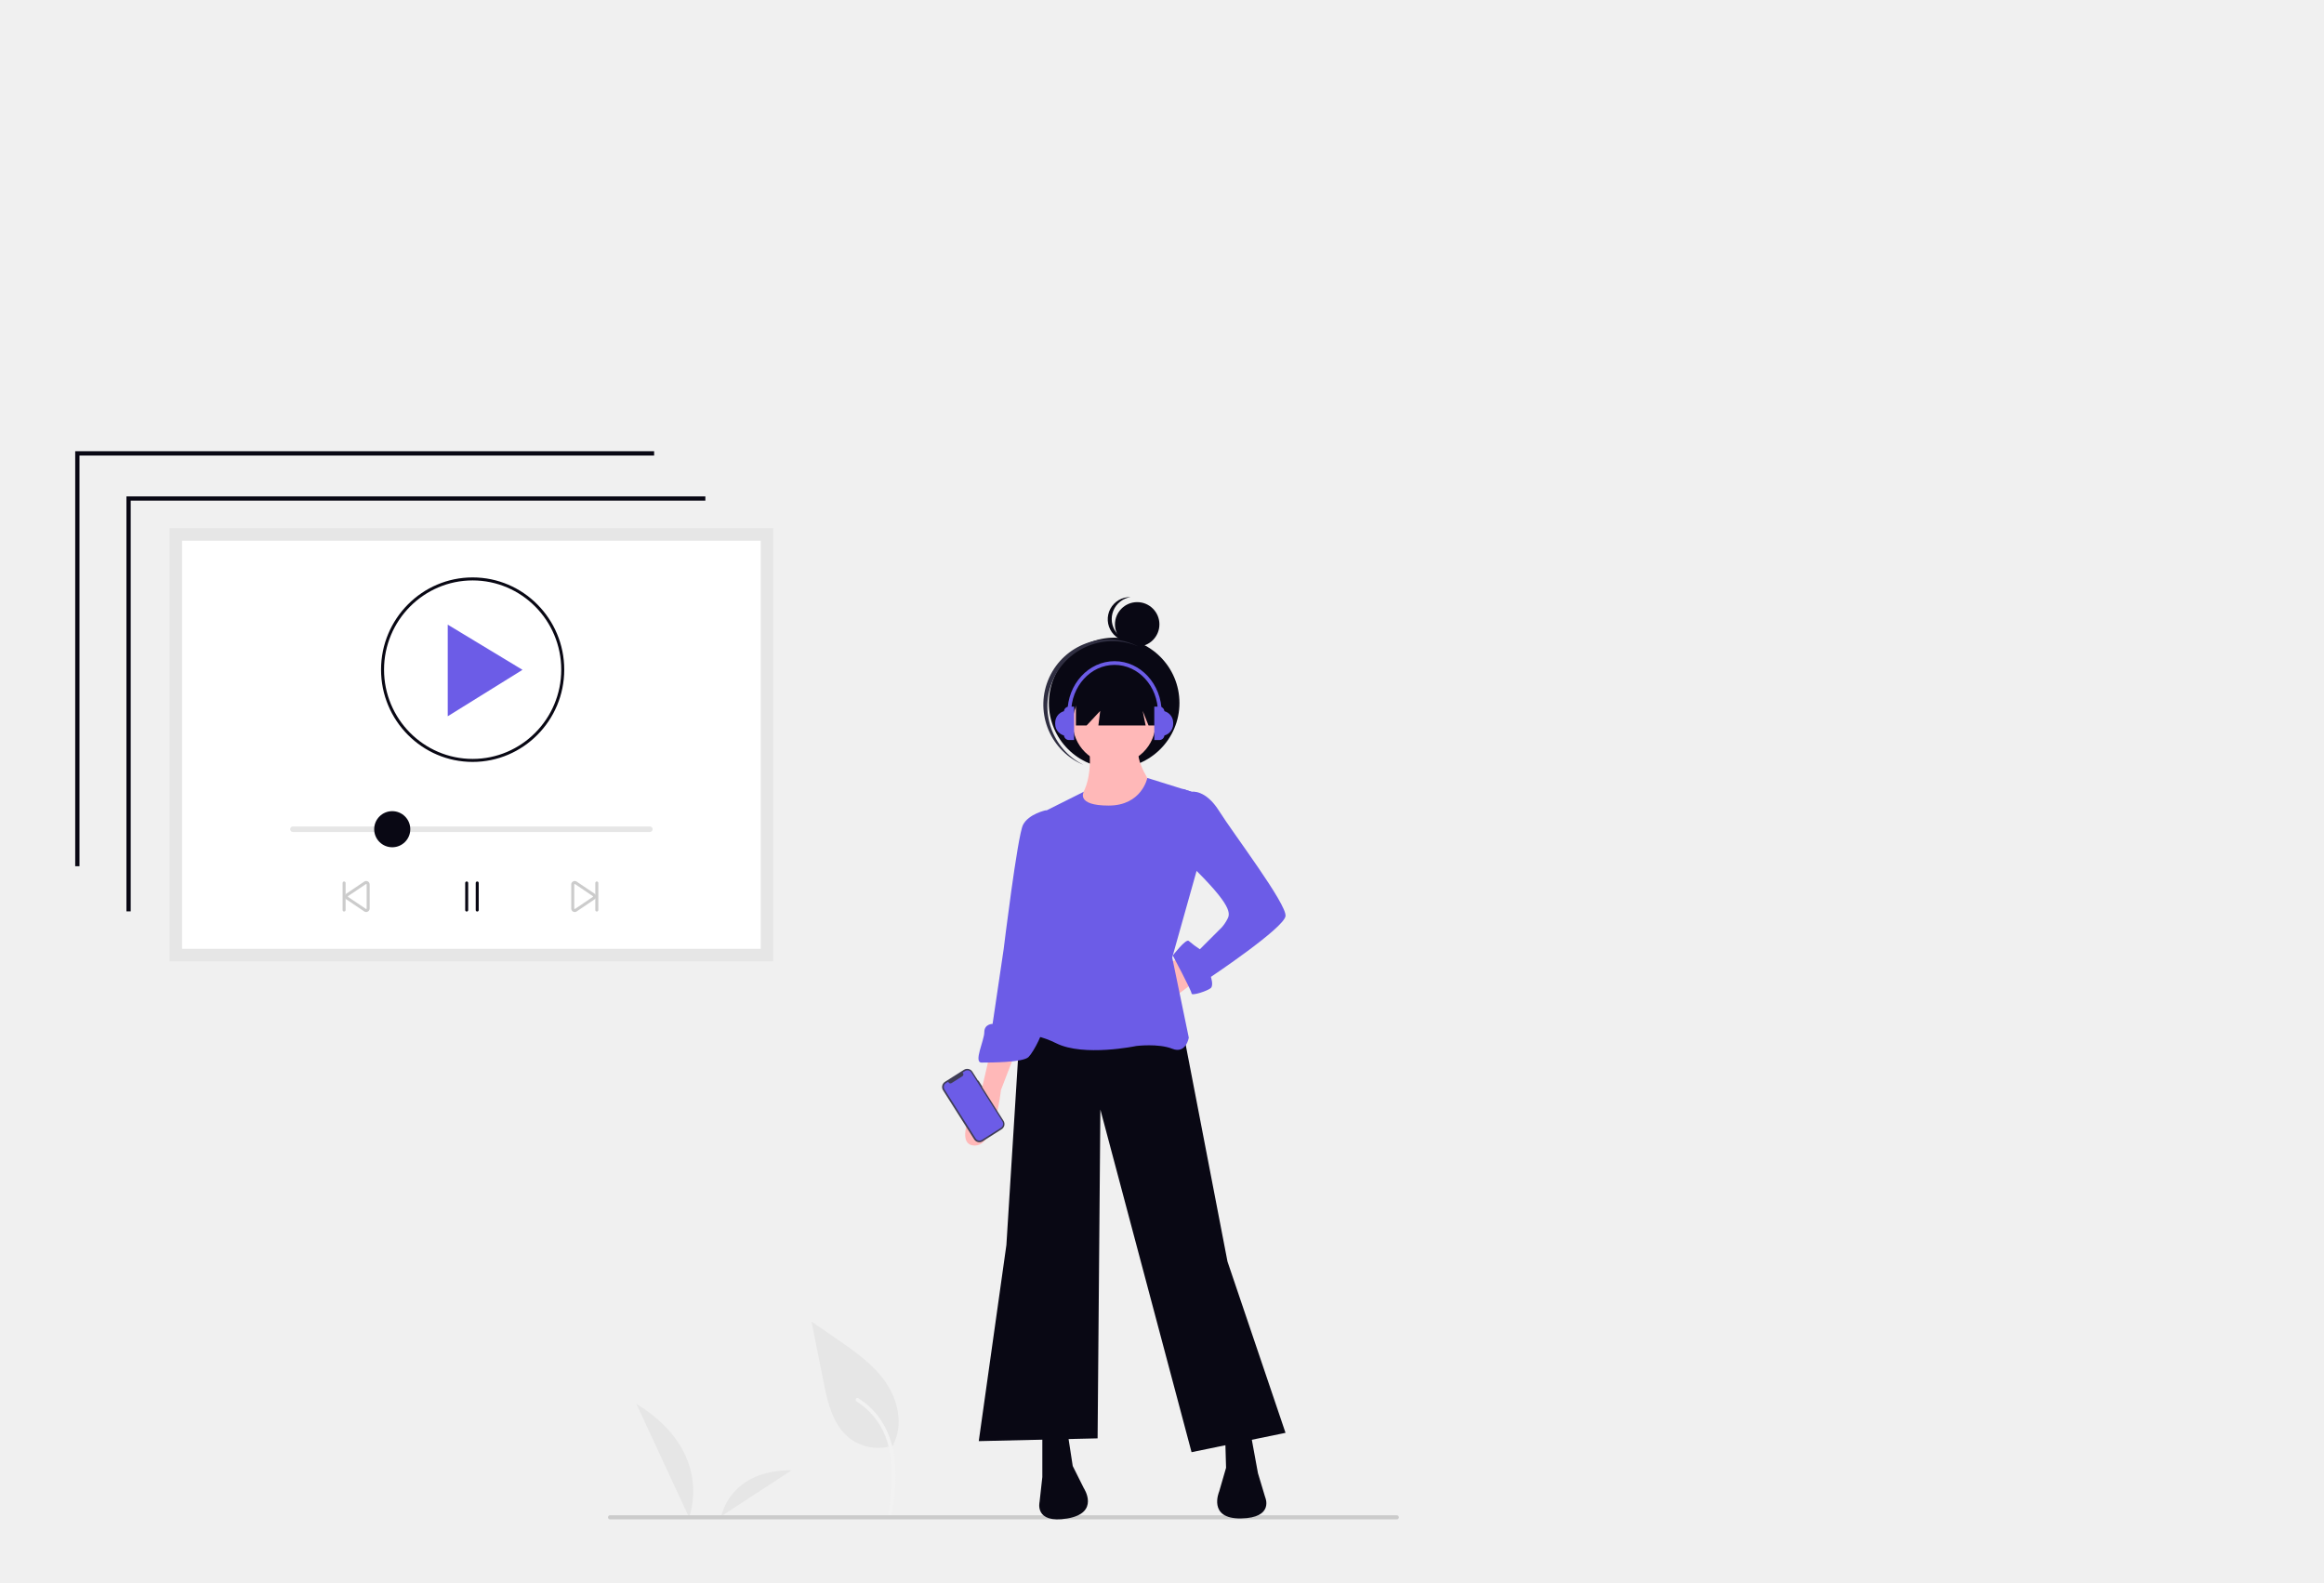
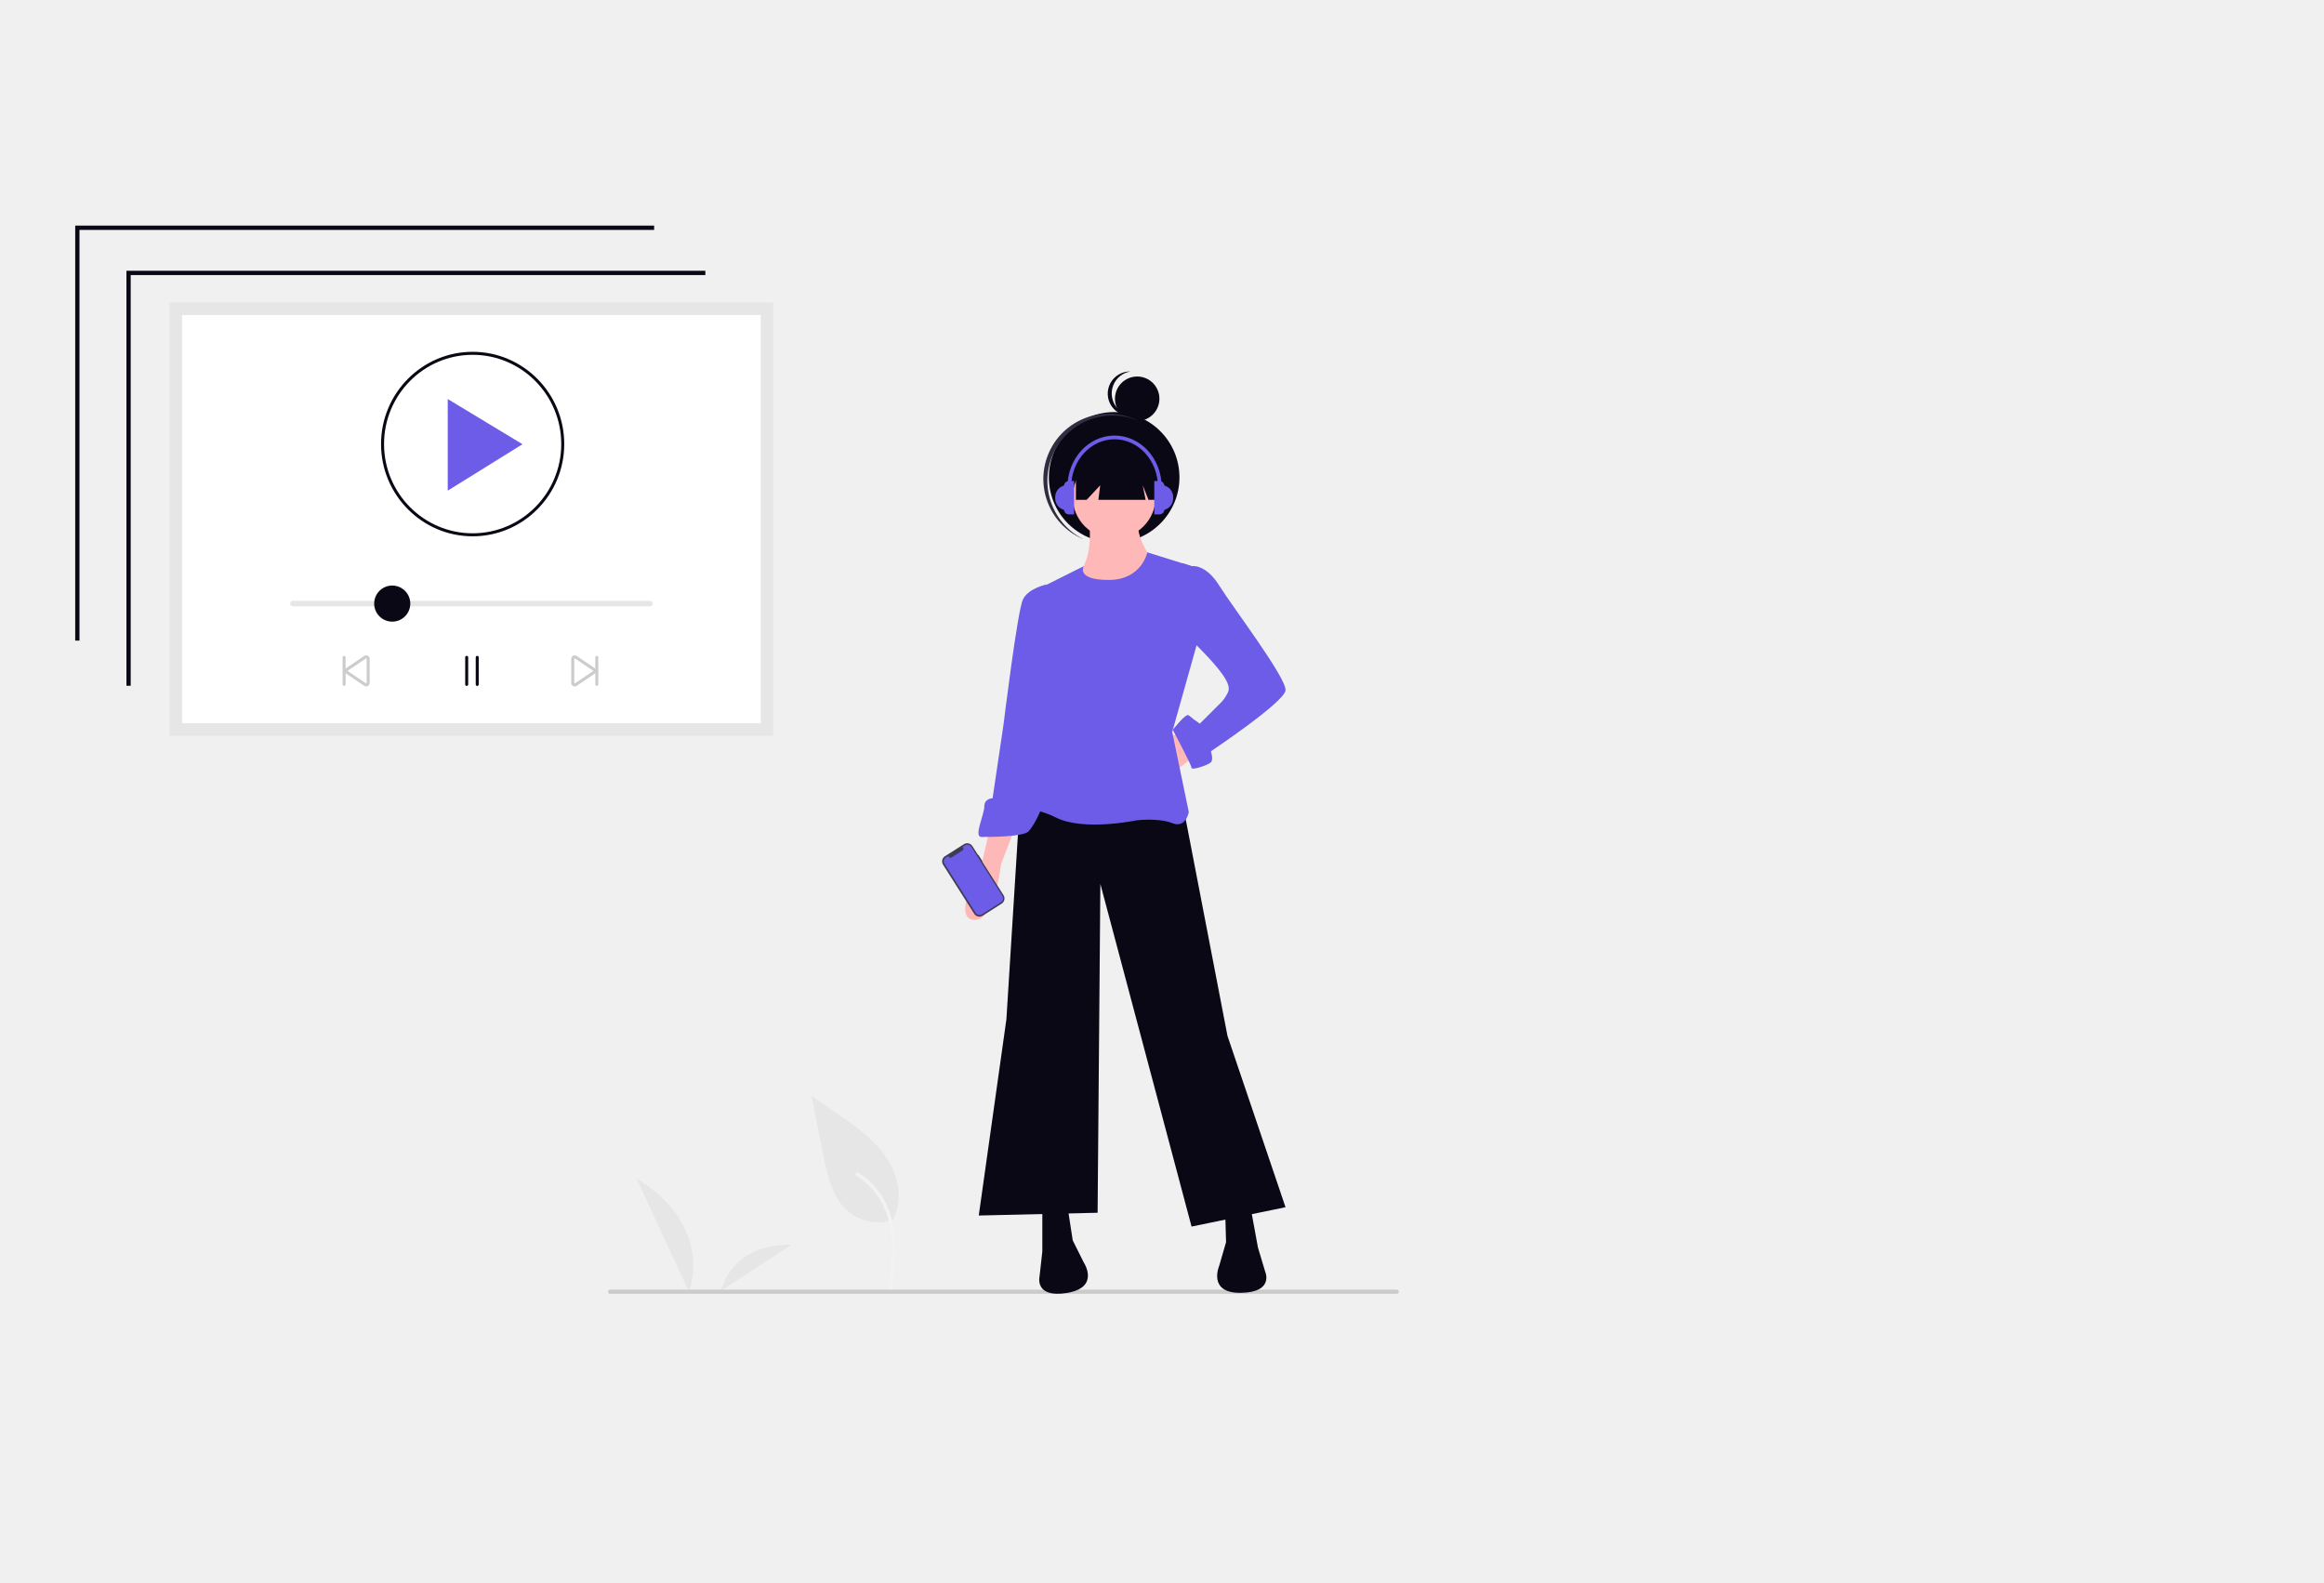
- <svg xmlns="http://www.w3.org/2000/svg" width="1545px" height="1052px" viewBox="-50 -300 1545 1052" version="1.1">
+ <svg xmlns="http://www.w3.org/2000/svg" width="1545px" height="1052px" viewBox="-50 -150 1545 1052" version="1.1">
  <g id="Group_91" data-name="Group 91" transform="translate(-520 -184.92)">
    <path id="Path_461-1040" data-name="Path 461" d="M926.4,695.082a31.2,31.2,0,0,1-30.127-5.307c-10.552-8.857-13.864-23.447-16.552-36.959l-7.962-39.963,16.669,11.479c11.988,8.254,24.245,16.773,32.546,28.73s11.923,28.278,5.255,41.215" transform="translate(137.738 150.699)" fill="#e6e6e6" />
    <path id="Path_462-1041" data-name="Path 462" d="M897.159,729.68c1.687-12.29,3.422-24.737,2.239-37.158-1.052-11.031-4.416-21.806-11.269-30.64a50.967,50.967,0,0,0-13.078-11.851c-1.308-.824-2.511,1.248-1.209,2.069a48.458,48.458,0,0,1,19.167,23.126c4.173,10.614,4.843,22.184,4.118,33.459-.435,6.818-1.356,13.59-2.286,20.358a1.235,1.235,0,0,0,.837,1.474,1.205,1.205,0,0,0,1.474-.837Z" transform="translate(165.557 164.484)" fill="#f2f2f2" />
    <path id="Path_482-1042" data-name="Path 482" d="M1006.26,728.119s17.506-43.091-35.011-75.409Z" transform="translate(-78.197 165.554)" fill="#e6e6e6" />
    <path id="Path_483-1043" data-name="Path 483" d="M923.6,715.341s5.34-30.713,46.673-30.45Z" transform="translate(25.987 177.548)" fill="#e6e6e6" />
    <path id="Path_1413-1044" data-name="Path 1413" d="M252.9,506.071H637.753V234.6H252.9Z" transform="translate(338.061 9.715)" fill="#fff" />
    <path id="Path_1414-1045" data-name="Path 1414" d="M648.225,516.543H246.9V228.6H648.225Zm-393.09-8.236H639.989V236.835H255.136Z" transform="translate(335.824 7.479)" fill="#e6e6e6" />
    <path id="Path_1415-1046" data-name="Path 1415" d="M27.648,297.767H24.811V21.869H409.675v2.859H27.648Z" transform="translate(529.247 193.071)" fill="#090814" />
    <path id="Path_1416-1047" data-name="Path 1416" d="M2.839,275.9H0V0H384.864V2.859H2.839Z" transform="translate(520 184.92)" fill="#090814" />
    <path id="Path_1438-1048" data-name="Path 1438" d="M1132.863,709.414H609.856a1.373,1.373,0,1,1,0-2.745h523.007a1.373,1.373,0,0,1,0,2.745Z" transform="translate(265.765 185.666)" fill="#cbcbcb" />
    <g id="Group_87" data-name="Group 87" transform="translate(1096.31 281.882)">
      <circle id="Ellipse_276" data-name="Ellipse 276" cx="14.775" cy="14.775" r="14.775" transform="translate(114.921 3.365)" fill="#090814" />
      <path id="Path_1439-1049" data-name="Path 1439" d="M767.961,236.036a14.777,14.777,0,0,1,9.549-23.509,14.772,14.772,0,1,0,1.837,29.366,14.738,14.738,0,0,1-11.385-5.857Z" transform="translate(-652.212 -212.521)" fill="#090814" />
      <circle id="Ellipse_277" data-name="Ellipse 277" cx="43.402" cy="43.402" r="43.402" transform="translate(70.988 27.02)" fill="#090814" />
      <path id="Path_1440-1050" data-name="Path 1440" d="M734.336,261.77a43.394,43.394,0,0,1,56.2-21.914c-.438-.219-.873-.442-1.322-.648A43.4,43.4,0,0,0,753,318.1c.448.206.9.391,1.353.58a43.394,43.394,0,0,1-20.012-56.905Z" transform="translate(-660.388 -207.158)" fill="#2f2e41" />
      <path id="Path_1441-1051" data-name="Path 1441" d="M656.9,231.561l-14.7,11.023-7.348-22.046,16.535-5.512Z" transform="translate(-488.306 23.723)" fill="#ffb8b8" />
      <path id="Path_1442-1052" data-name="Path 1442" d="M671.965,256.953l29.394,152.483,38.581,113.9L677.477,536.2,616.851,308.392l-1.838,218.621-79,1.837,18.371-130.437,9.186-146.971Z" transform="translate(-511.636 32.318)" fill="#090814" />
      <path id="Path_1443-1053" data-name="Path 1443" d="M727.546,662.419v29.394l-1.837,16.534s-3.674,14.7,18.371,11.023S755.1,699.161,755.1,699.161l-7.349-14.7-3.674-23.883Z" transform="translate(-660.911 -106.762)" fill="#090814" />
      <path id="Path_1444-1054" data-name="Path 1444" d="M843,660.377l5.3,28.913,4.788,15.932s6.264,13.794-16.083,14.154-14.486-17.89-14.486-17.89L827.1,685.7l-.692-24.154Z" transform="translate(-638.322 -106.81)" fill="#090814" />
      <circle id="Ellipse_278" data-name="Ellipse 278" cx="27.557" cy="27.557" r="27.557" transform="translate(86.843 55.954)" fill="#ffb8b8" />
      <path id="Path_1445-1055" data-name="Path 1445" d="M755.116,293.813s3.674,29.394-11.023,36.743,27.557,18.371,27.557,18.371l25.72-29.394s-12.86-16.534-9.186-27.557Z" transform="translate(-657.25 -193.767)" fill="#ffb8b8" />
      <path id="Path_1446-1056" data-name="Path 1446" d="M801.523,309.811s-3.674,18.371-25.72,18.371S759.269,319,759.269,319l-29.394,14.7,3.674,84.508-25.72,62.463s14.7-3.674,33.069,5.511,53.277,1.837,53.277,1.837,14.7-1.837,23.883,1.837S829.08,482.5,829.08,482.5l-11.023-53.277,16.534-58.789L830.917,319Z" transform="translate(-665.077 -189.557)" fill="#6C5CE7" />
      <path id="Path_1447-1057" data-name="Path 1447" d="M702.039,458.443l-5.511,23.883s-20.209,34.906-5.511,36.743,18.371-36.743,18.371-36.743l9.186-23.883Z" transform="translate(-670.311 -154.474)" fill="#ffb8b8" />
      <path id="Path_1448-1058" data-name="Path 1448" d="M795.522,323.114l9.038-7.4,5.659,1.886s9.186-1.837,18.371,12.86,45.107,61.873,44.091,69.811-49.6,40.417-49.6,40.417,1.837,5.512,0,7.349-12.86,5.511-12.86,3.674-12.476-25.247-12.476-25.247,8.8-11.5,10.639-9.658a73.238,73.238,0,0,0,7.349,5.512l14.7-14.7a26.867,26.867,0,0,0,3.674-5.512c2.4-4.289,1.837-11.023-31.231-42.254Z" transform="translate(-644.378 -188.163)" fill="#6C5CE7" />
      <path id="Path_1449-1059" data-name="Path 1449" d="M742.609,329.6l-4.945-2.423s-11.589,2.423-15.263,9.772-12.86,82.671-12.86,82.671l-7.349,49.6s-5.511,0-5.511,5.511-7.349,20.209-1.837,20.209,27.557,0,31.231-3.674,11.023-18.371,9.186-20.209-5.511-1.837-5.511-1.837l11.023-51.44Z" transform="translate(-668.626 -185.459)" fill="#6C5CE7" />
      <path id="Path_1450-1060" data-name="Path 1450" d="M588.266,66.122V96.8h7.106l9.043-9.689L603.2,96.8h31.409l-1.937-9.689,3.875,9.689h5.006V66.122Z" transform="translate(-499.303 -11.424)" fill="#090814" />
      <path id="Path_1451-1061" data-name="Path 1451" d="M631.157,83.024h3.729a7.922,7.922,0,0,1,7.922,7.922v.866a7.922,7.922,0,0,1-7.922,7.922h-3.729Z" transform="translate(-489.18 -7.435)" fill="#6C5CE7" />
      <path id="Path_1452-1062" data-name="Path 1452" d="M630.413,80.791h3.373a3.373,3.373,0,0,1,3.372,3.373V99.647a3.373,3.373,0,0,1-3.372,3.373h-3.373Z" transform="translate(-489.355 -7.962)" fill="#6C5CE7" />
      <path id="Path_1453-1063" data-name="Path 1453" d="M0,0H3.729a7.922,7.922,0,0,1,7.922,7.922v.866a7.922,7.922,0,0,1-7.922,7.922H0Z" transform="translate(86.824 92.298) rotate(180)" fill="#6C5CE7" />
      <path id="Path_1454-1064" data-name="Path 1454" d="M0,0H3.373A3.373,3.373,0,0,1,6.745,3.373V18.856a3.373,3.373,0,0,1-3.373,3.373H0Z" transform="translate(87.743 95.057) rotate(180)" fill="#6C5CE7" />
      <path id="Path_1455-1065" data-name="Path 1455" d="M803.289,281.135h-2.472c0-17.459-12.936-31.663-28.837-31.663s-28.838,14.2-28.838,31.663H740.67c0-18.822,14.045-34.135,31.31-34.135S803.289,262.313,803.289,281.135Z" transform="translate(-657.326 -204.383)" fill="#6C5CE7" />
      <path id="Path_1456-1066" data-name="Path 1456" d="M697.363,473.991l-.217.138-3.775-5.95a4.078,4.078,0,0,0-5.629-1.259l-12.607,8a4.079,4.079,0,0,0-1.259,5.629l20.711,32.645a4.079,4.079,0,0,0,5.629,1.259l12.607-8a4.079,4.079,0,0,0,1.259-5.629l-14.249-22.459.217-.138Z" transform="translate(-673.241 -152.623)" fill="#3f3d56" />
      <path id="Path_1457-1067" data-name="Path 1457" d="M692.438,468.482l20.681,32.6a3.046,3.046,0,0,1-.94,4.2l-12.667,8.037a3.046,3.046,0,0,1-4.2-.94l-20.681-32.6a3.046,3.046,0,0,1,.94-4.2l1.537-.975a1.448,1.448,0,0,0,2.2.966l7.222-4.582a1.448,1.448,0,0,0,.063-2.4l1.645-1.044A3.046,3.046,0,0,1,692.438,468.482Z" transform="translate(-673.026 -152.438)" fill="#6C5CE7" />
    </g>
    <g id="Group_90" data-name="Group 90" transform="translate(0 6.447)">
      <g id="Group_89" data-name="Group 89">
        <path id="Path_1417-1068" data-name="Path 1417" d="M393.013,394.748c-33.577,0-60.894-27.514-60.894-61.334s27.317-61.334,60.894-61.334,60.894,27.514,60.894,61.334S426.59,394.748,393.013,394.748Zm0-120.671c-32.476,0-58.9,26.618-58.9,59.336s26.421,59.336,58.9,59.336,58.9-26.618,58.9-59.336S425.489,274.078,393.013,274.078Z" transform="translate(391.2 -9.712)" fill="#090814" />
        <path id="Path_1418-1069" data-name="Path 1418" d="M175.3,112.182v60.909L225,142.22Z" transform="translate(592.358 181.586)" fill="#6C5CE7" />
      </g>
      <g id="Group_88" data-name="Group 88" transform="translate(0.001 -155.092)">
        <path id="Path_1476-1070" data-name="Path 1476" d="M951.757,412.759H714.427a1.835,1.835,0,1,1,0-3.67h237.33a1.835,1.835,0,1,1,0,3.67Z" transform="translate(-49.707 173.94)" fill="#e6e6e6" />
        <path id="Path_1479-1071" data-name="Path 1479" d="M748.468,465.664a1,1,0,0,1-1-1v-18a1,1,0,0,1,2,0v18a1,1,0,0,1-1,1Z" transform="translate(-49.707 173.94)" fill="#ccc" />
        <path id="Path_1480-1072" data-name="Path 1480" d="M829.968,465.664a1,1,0,0,1-1-1v-18a1,1,0,0,1,2,0v18a1,1,0,0,1-1,1Z" transform="translate(-49.707 173.94)" fill="#090814" />
        <path id="Path_1481-1073" data-name="Path 1481" d="M836.968,465.664a1,1,0,0,1-1-1v-18a1,1,0,0,1,2,0v18a1,1,0,0,1-1,1Z" transform="translate(-49.707 173.94)" fill="#090814" />
        <path id="Path_1482-1074" data-name="Path 1482" d="M763.148,465.989a2.313,2.313,0,0,1-1.16-.315l-11.894-8.022-.067-.042a2.267,2.267,0,0,1-1.059-1.948,2.3,2.3,0,0,1,1.16-2.009l11.8-7.965a2.319,2.319,0,0,1,3.539,1.972v16a2.329,2.329,0,0,1-2.32,2.324Zm-.1-2.01a.306.306,0,0,0,.26-.037.311.311,0,0,0,.16-.277v-16a.32.32,0,0,0-.48-.277l-11.8,7.965c-.2.117-.219.245-.219.314a.31.31,0,0,0,.16.277l.06.037Z" transform="translate(-49.707 173.94)" fill="#ccc" />
        <path id="Path_1483-1075" data-name="Path 1483" d="M916.468,465.664a1,1,0,0,1-1-1v-18a1,1,0,0,1,2,0v18a1,1,0,0,1-1,1Z" transform="translate(-49.707 173.94)" fill="#ccc" />
        <path id="Path_1484-1076" data-name="Path 1484" d="M901.77,465.985a2.272,2.272,0,0,1-1.141-.31,2.3,2.3,0,0,1-1.16-2.009v-16a2.32,2.32,0,0,1,3.48-2.009l11.919,8.039a2.262,2.262,0,0,1,1.1,1.972,2.3,2.3,0,0,1-1.126,1.989l-11.835,7.985a2.458,2.458,0,0,1-1.238.347Zm-.3-2.319a.32.32,0,0,0,.48.277l11.846-7.994a.337.337,0,0,0,.174-.284h0a.309.309,0,0,0-.16-.277l-11.92-8.039a.3.3,0,0,0-.261.037.31.31,0,0,0-.16.277Z" transform="translate(-49.707 173.94)" fill="#ccc" />
        <circle id="Ellipse_281" data-name="Ellipse 281" cx="12" cy="12" r="12" transform="translate(718.761 572.864)" fill="#090814" />
      </g>
    </g>
  </g>
</svg>
